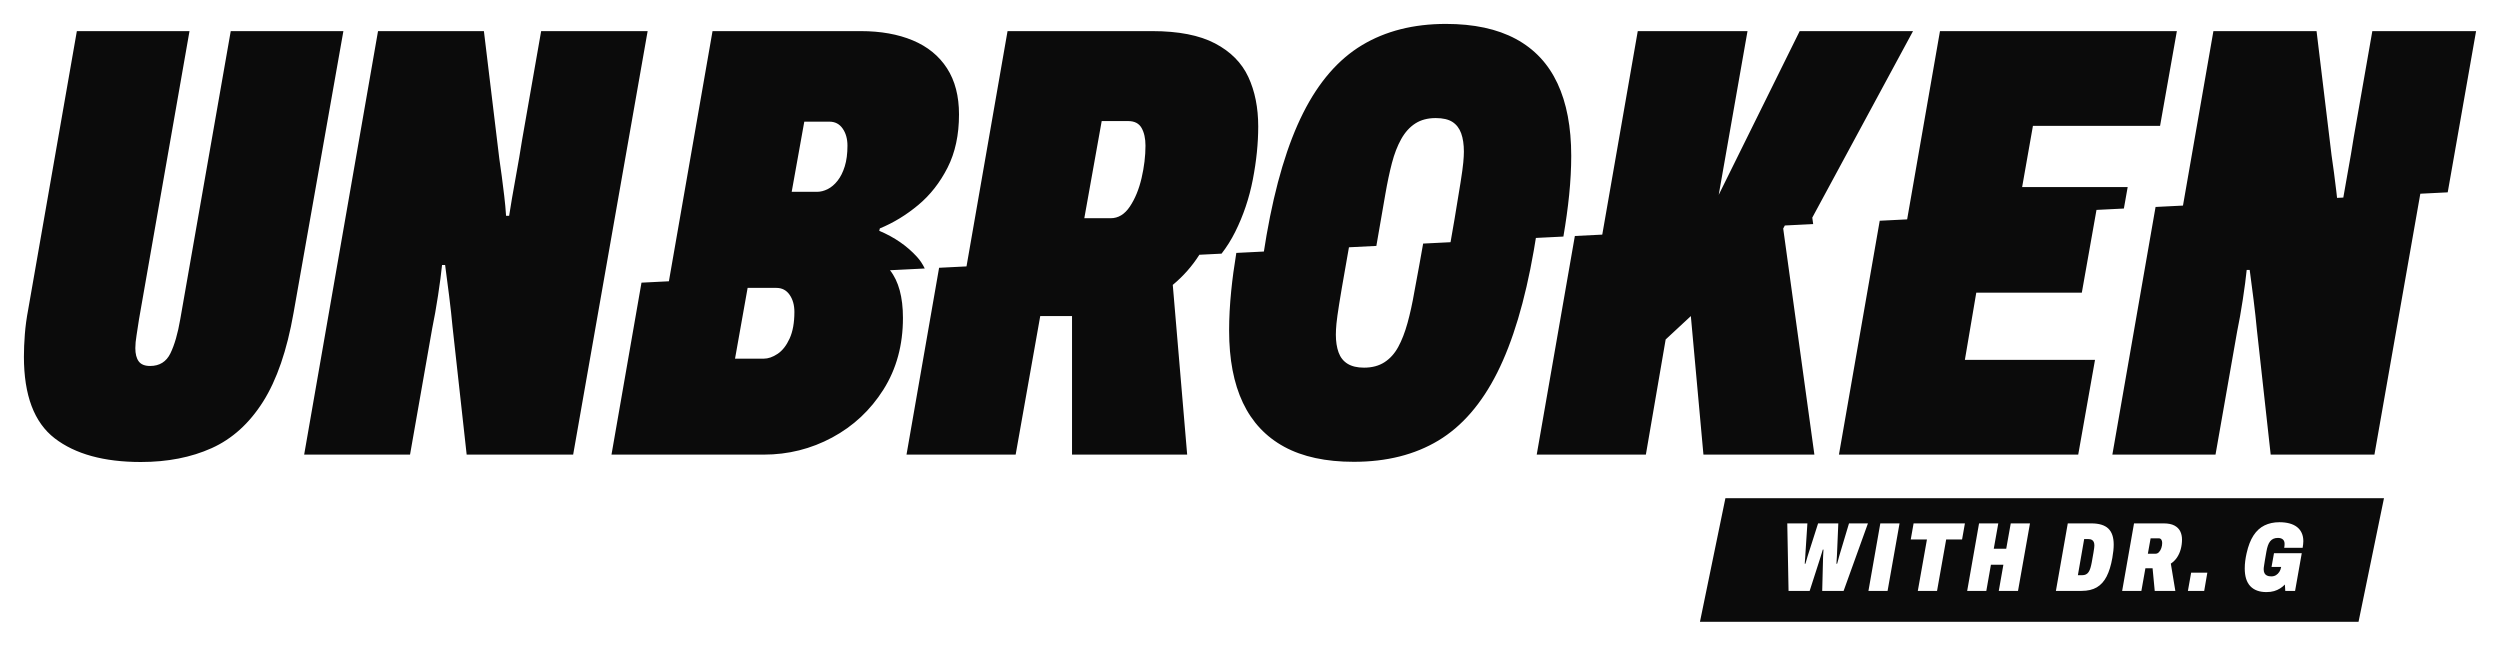
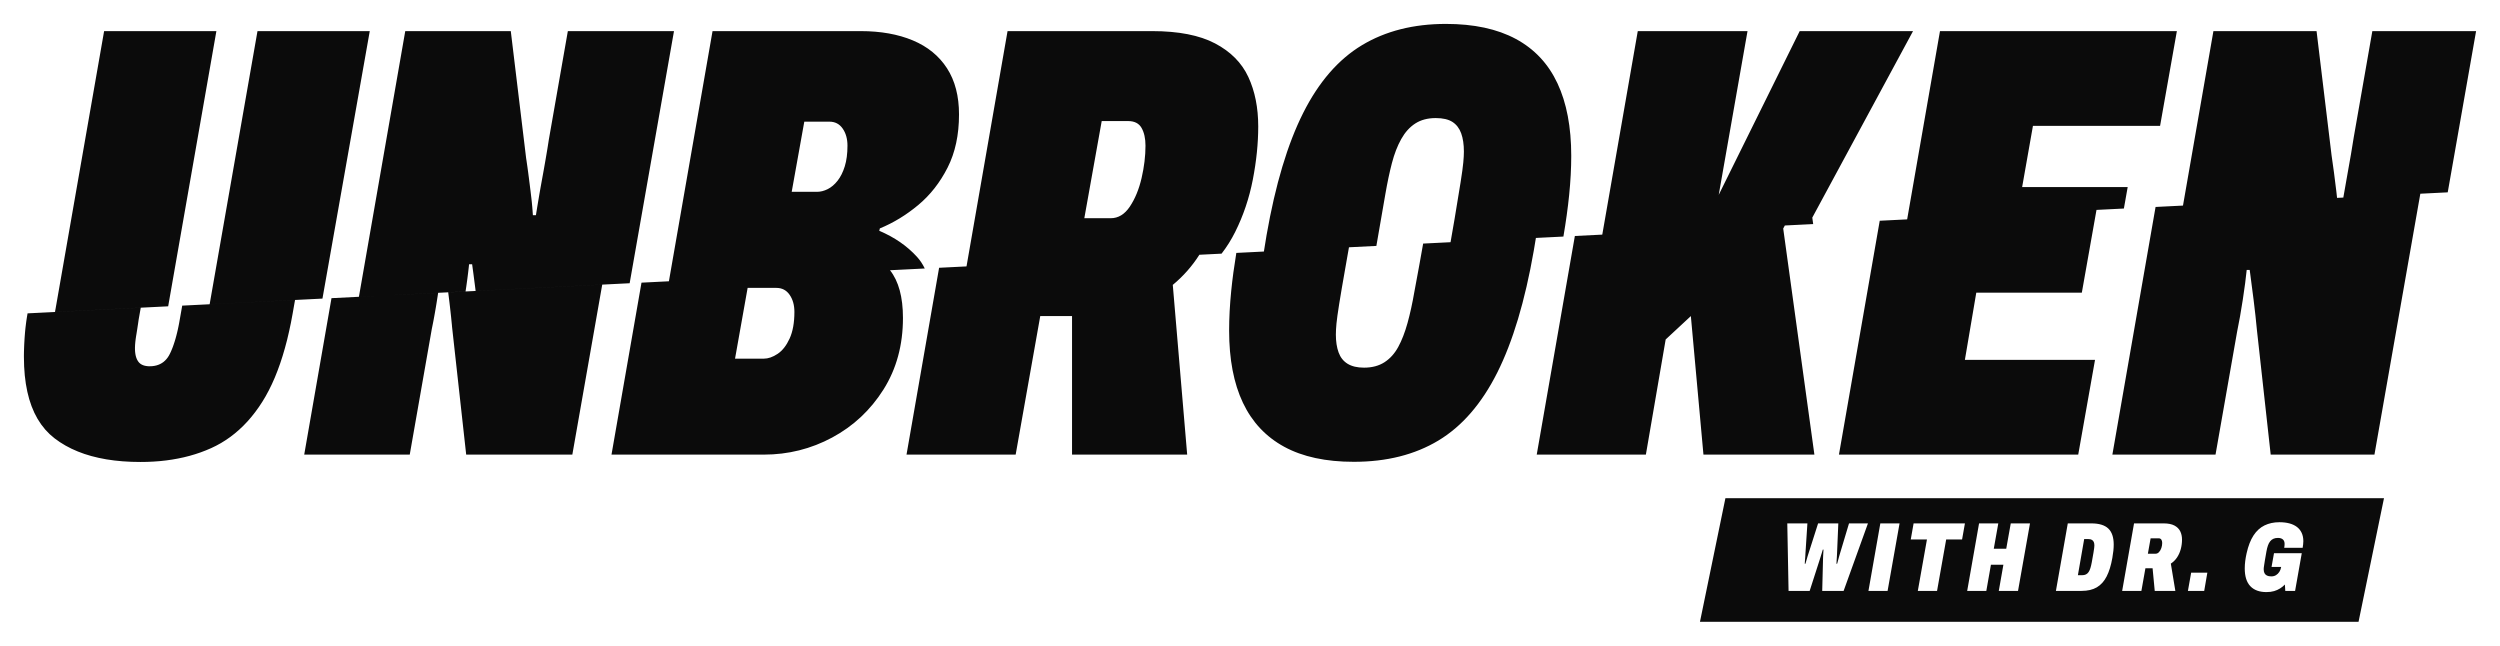
<svg xmlns="http://www.w3.org/2000/svg" width="1375.68" height="355.32" viewBox="0 0 1375.68 355.32">
-   <path transform="translate(336.485 13.160)" d="M-258.968 241.065Q-289.453 241.065 -306.389 228.024Q-323.325 214.983 -323.325 183.143Q-323.325 177.385 -322.817 170.78Q-322.309 164.175 -320.954 157.062L-294.195 3.96H-232.209L-259.984 162.481Q-260.662 167.223 -261.339 171.288Q-262.017 175.353 -262.017 178.401Q-262.017 183.143 -260.154 185.684Q-258.291 188.224 -253.887 188.224Q-246.097 188.224 -242.71 181.28Q-239.322 174.337 -237.29 162.481L-209.515 3.96H-147.529L-174.965 159.094Q-180.385 189.918 -191.732 207.87Q-203.079 225.822 -220.015 233.443Q-236.951 241.065 -258.968 241.065ZM-169.114 237.0 -128.468 3.96H-70.208L-61.74 74.075Q-61.062 78.479 -60.385 83.729Q-59.708 88.979 -59.03 94.568Q-58.353 100.157 -58.014 105.576H-56.32Q-54.965 96.77 -52.764 84.745Q-50.562 72.72 -49.207 63.914L-38.707 3.96H19.892L-21.093 237.0H-79.692L-87.483 166.546Q-88.16 159.094 -89.346 149.61Q-90.531 140.126 -91.547 132.674H-93.241Q-93.918 139.448 -95.443 149.441Q-96.967 159.433 -98.66 167.562L-110.854 237.0Z M523.809 117.013 508.669 117.77Q508.127 121.217 507.5 124.8Q500.24 166.38 487.37 191.955Q474.5 217.53 455.03 229.245Q435.56 240.96 408.5 240.96Q385.4 240.96 370.22 232.71Q355.04 224.46 347.45 208.455Q339.86 192.45 339.86 168.69Q339.86 158.46 341.015 146.91Q342 137.061 343.825 126.012L358.996 125.253Q359.667 120.809 360.48 116.16Q367.74 74.58 380.61 49.005Q393.48 23.43 412.95 11.715Q432.42 0.0 459.15 0.0Q482.25 0.0 497.595 8.25Q512.94 16.5 520.53 32.67Q528.12 48.84 528.12 72.6Q528.12 82.83 526.965 94.215Q525.889 104.826 523.809 117.013ZM172.38 134.584 153.259 135.54Q160.38 144.591 160.38 161.76Q160.38 184.2 149.655 201.195Q138.93 218.19 121.44 227.595Q103.95 237.0 83.82 237.0H0.0L16.504 142.378L31.589 141.624L55.6 3.96H137.11Q153.61 3.96 165.82 9.075Q178.03 14.19 184.63 24.42Q191.23 34.65 191.23 49.83Q191.23 66.66 184.96 79.035Q178.69 91.41 168.79 99.66Q158.89 107.91 147.67 112.53L147.34 113.85Q159.88 119.13 168.13 128.205Q170.635 130.961 172.38 134.584ZM335.709 126.418 323.493 127.029Q317.522 136.433 308.86 143.61L316.78 237.0H253.42V160.77H235.93L222.4 237.0H162.34L180.272 134.19L195.357 133.435L217.94 3.96H297.47Q319.25 3.96 332.12 10.725Q344.99 17.49 350.435 29.205Q355.88 40.92 355.88 56.43Q355.88 70.29 352.91 85.635Q349.94 100.98 343.175 114.51Q339.977 120.906 335.709 126.418ZM949.531 95.727 952.975 95.555Q953.962 89.671 955.245 82.665Q957.39 70.95 958.71 62.37L968.94 3.96H1026.03L1010.426 92.682L995.349 93.436L970.1 237.0H913.01L905.42 168.36Q904.76 161.1 903.605 151.86Q902.45 142.62 901.46 135.36H899.81Q899.15 141.96 897.665 151.695Q896.18 161.43 894.53 169.35L882.65 237.0H825.89L849.66 100.72L864.745 99.966L881.49 3.96H938.25L946.5 72.27Q947.16 76.56 947.82 81.675Q948.48 86.79 949.14 92.235Q949.353 93.992 949.531 95.727ZM661.25 110.141 645.662 110.92 644.76 112.59 661.92 237.0H600.87L593.94 160.77L580.08 173.64L569.19 237.0H509.13L530.113 116.698L545.198 115.943L564.73 3.96H625.12L609.28 94.05L653.83 3.96H716.2L660.76 106.59ZM832.223 101.592 817.153 102.346 809.08 147.9H751.0L744.73 184.86H816.34L807.1 237.0H675.43L697.876 108.309L712.961 107.555L731.03 3.96H861.38L852.14 56.1H782.18L776.24 89.76H834.32ZM612.953 261.0H975.349L961.349 329.0H598.953ZM461.706 120.118Q462.994 112.893 463.935 107.25Q466.08 94.38 467.235 87.12Q468.39 79.86 468.72 76.23Q469.05 72.6 469.05 70.29Q469.05 64.35 467.565 60.225Q466.08 56.1 462.78 53.955Q459.48 51.81 453.54 51.81Q446.94 51.81 442.32 54.78Q437.7 57.75 434.565 63.36Q431.43 68.97 429.45 76.56Q427.47 84.15 425.82 93.72Q422.939 110.482 420.888 122.159L405.807 122.913Q404.75 128.964 403.88 133.875Q401.57 146.91 400.415 154.17Q399.26 161.43 398.93 164.895Q398.6 168.36 398.6 171.0Q398.6 176.61 400.085 180.735Q401.57 184.86 405.035 187.005Q408.5 189.15 414.11 189.15Q420.71 189.15 425.33 186.18Q429.95 183.21 432.92 177.765Q435.89 172.32 438.035 164.565Q440.18 156.81 441.83 147.24Q444.712 131.872 446.632 120.872ZM260.18 106.92H274.7Q280.97 106.92 285.26 100.485Q289.55 94.05 291.695 84.81Q293.84 75.57 293.84 66.99Q293.84 61.05 291.695 57.255Q289.55 53.46 284.27 53.46H269.75ZM647.705 312.0H659.315L664.823 294.882Q665.039 294.234 665.336 293.262Q665.633 292.29 665.957 291.237Q666.281 290.184 666.551 289.266H666.929Q666.875 290.076 666.821 291.102Q666.767 292.128 666.713 293.127Q666.659 294.126 666.659 294.882L666.227 312.0H677.999L691.391 274.848H680.969L676.001 291.426Q675.785 292.128 675.515 293.1Q675.245 294.072 674.975 295.098Q674.705 296.124 674.435 297.042H674.057Q674.111 296.124 674.165 295.071Q674.219 294.018 674.3 293.046Q674.381 292.074 674.381 291.426L675.083 274.848H663.959L658.667 291.426Q658.451 292.02 658.181 292.965Q657.911 293.91 657.587 294.99Q657.263 296.07 656.993 297.042H656.615Q656.669 296.07 656.75 294.99Q656.831 293.91 656.912 292.965Q656.993 292.02 656.993 291.426L658.073 274.848H647.003ZM67.98 184.2H83.82Q87.45 184.2 91.41 181.56Q95.37 178.92 98.01 173.145Q100.65 167.37 100.65 158.46Q100.65 152.85 98.01 149.055Q95.37 145.26 90.75 145.26H74.91ZM794.821 312.0H808.915Q813.991 312.0 817.339 310.029Q820.687 308.058 822.739 304.035Q824.791 300.012 825.871 293.856Q826.249 291.75 826.438 289.914Q826.627 288.078 826.627 286.512Q826.627 280.518 823.657 277.683Q820.687 274.848 814.315 274.848H801.355ZM99.16 92.4H113.02Q115.99 92.4 118.96 90.915Q121.93 89.43 124.405 86.295Q126.88 83.16 128.365 78.375Q129.85 73.59 129.85 66.99Q129.85 61.38 127.21 57.585Q124.57 53.79 119.95 53.79H106.09ZM831.275 312.0H841.859L844.073 299.526H848.015L849.203 312.0H860.543L858.059 296.988Q860.165 295.584 861.515 293.532Q862.865 291.48 863.54 288.942Q864.215 286.404 864.215 283.758Q864.215 281.166 863.216 279.168Q862.217 277.17 860.003 276.009Q857.789 274.848 854.117 274.848H837.809ZM745.997 312.0H756.527L759.065 297.582H765.923L763.385 312.0H773.969L780.557 274.848H769.973L767.489 288.78H760.631L763.115 274.848H752.531ZM910.667 312.648Q913.043 312.648 914.879 312.108Q916.715 311.568 918.2 310.623Q919.685 309.678 920.819 308.49L921.035 312.0H926.435L930.107 291.264H914.825L913.475 298.824H918.767L918.713 299.04Q918.497 300.39 917.768 301.524Q917.039 302.658 915.932 303.333Q914.825 304.008 913.313 304.008Q911.855 304.008 910.937 303.549Q910.019 303.09 909.587 302.226Q909.155 301.362 909.155 300.012Q909.155 299.688 909.209 299.175Q909.263 298.662 909.425 297.69Q909.587 296.718 909.857 294.936Q910.127 293.154 910.667 290.292Q910.991 288.456 911.477 287.052Q911.963 285.648 912.719 284.703Q913.475 283.758 914.528 283.299Q915.581 282.84 916.985 282.84Q917.903 282.84 918.578 283.056Q919.253 283.272 919.739 283.704Q920.225 284.136 920.441 284.757Q920.657 285.378 920.657 286.134Q920.657 286.62 920.603 287.16Q920.549 287.7 920.441 288.294H930.593Q930.755 287.268 930.863 286.35Q930.971 285.432 930.971 284.622Q930.971 282.03 930.053 280.059Q929.135 278.088 927.434 276.792Q925.733 275.496 923.303 274.848Q920.873 274.2 917.795 274.2Q913.205 274.2 909.614 275.955Q906.023 277.71 903.566 281.463Q901.109 285.216 899.759 291.264Q899.273 293.37 899.003 295.476Q898.733 297.582 898.733 299.634Q898.733 306.168 901.811 309.408Q904.889 312.648 910.667 312.648ZM718.831 312.0H729.415L734.437 283.704H743.185L744.751 274.848H716.509L714.943 283.704H723.853ZM691.665 312.0H702.195L708.783 274.848H698.199ZM806.917 303.36 810.373 283.488H812.749Q813.937 283.488 814.639 283.92Q815.341 284.352 815.665 285.108Q815.989 285.864 815.989 286.998Q815.989 287.538 815.881 288.375Q815.773 289.212 815.476 291.048Q815.179 292.884 814.531 296.394Q814.207 298.122 813.802 299.445Q813.397 300.768 812.803 301.632Q812.209 302.496 811.345 302.928Q810.481 303.36 809.239 303.36ZM867.459 312.0H876.423L878.151 301.956H869.241ZM845.423 291.534 846.935 283.056H851.363Q852.335 283.056 852.821 283.758Q853.307 284.46 853.307 285.594Q853.307 286.998 852.848 288.375Q852.389 289.752 851.552 290.643Q850.715 291.534 849.689 291.534Z" fill="#0B0B0B" />
+   <path transform="translate(336.490 13.160)" d="M-79.65 142.68 L-79.45 141.22 L-79.26 139.81 L-79.09 138.44 L-78.92 137.11 L-78.77 135.83 L-78.62 134.59 L-78.49 133.40 L-78.38 132.25 L-76.69 132.25 L-76.52 133.51 L-76.35 134.79 L-76.17 136.09 L-75.99 137.43 L-75.81 138.80 L-75.63 140.19 L-75.45 141.61 L-75.26 143.06 L-75.07 144.53 L-74.88 146.04 L-74.77 146.94 L9.99 142.70 L34.39 3.96 L-24.02 3.96 L-34.49 63.72 L-34.72 65.20 L-34.96 66.73 L-35.21 68.31 L-35.48 69.93 L-35.76 71.59 L-36.05 73.30 L-36.35 75.05 L-36.66 76.85 L-36.99 78.69 L-37.32 80.58 L-37.67 82.51 L-38.03 84.48 L-38.39 86.46 L-38.74 88.39 L-39.08 90.27 L-39.40 92.12 L-39.71 93.91 L-40.01 95.67 L-40.30 97.37 L-40.58 99.04 L-40.85 100.66 L-41.10 102.23 L-41.35 103.76 L-41.58 105.24 L-43.26 105.24 L-43.32 104.34 L-43.39 103.44 L-43.45 102.53 L-43.53 101.62 L-43.60 100.71 L-43.69 99.80 L-43.77 98.89 L-43.86 97.97 L-43.96 97.05 L-44.06 96.12 L-44.17 95.20 L-44.28 94.27 L-44.39 93.35 L-44.50 92.42 L-44.61 91.51 L-44.73 90.60 L-44.84 89.69 L-44.95 88.79 L-45.06 87.89 L-45.18 86.99 L-45.29 86.11 L-45.40 85.22 L-45.51 84.34 L-45.63 83.47 L-45.74 82.60 L-45.85 81.75 L-45.97 80.90 L-46.08 80.07 L-46.19 79.25 L-46.30 78.45 L-46.42 77.65 L-46.53 76.87 L-46.64 76.09 L-46.75 75.33 L-46.87 74.58 L-46.98 73.85 L-55.42 3.96 L-113.49 3.96 L-138.99 150.15 L-80.31 147.21 L-80.09 145.74 L-79.86 144.19ZM-159.05 151.15 L-133.02 3.96 L-194.80 3.96 L-221.13 154.26ZM-306.10 157.74 L-306.23 158.51 L-243.95 155.40 L-217.42 3.96 L-279.20 3.96 L-305.88 156.56ZM-89.39 151.46 L-89.20 152.99 L-89.02 154.50 L-88.85 155.97 L-88.69 157.42 L-88.53 158.84 L-88.38 160.23 L-88.23 161.60 L-88.10 162.94 L-87.97 164.24 L-87.84 165.52 L-87.73 166.78 L-79.96 237.00 L-21.55 237.00 L-5.10 143.46 L-89.86 147.70 L-89.78 148.33 L-89.58 149.89ZM-98.03 163.62 L-97.76 162.18 L-97.49 160.71 L-97.22 159.22 L-96.96 157.70 L-96.69 156.16 L-96.43 154.59 L-96.17 152.99 L-95.92 151.37 L-95.66 149.73 L-95.41 148.09 L-95.40 147.97 L-154.08 150.91 L-169.09 237.00 L-111.02 237.00 L-98.87 167.79 L-98.59 166.43 L-98.31 165.04ZM-241.77 239.73 L-238.50 239.15 L-235.30 238.47 L-232.17 237.68 L-229.11 236.78 L-226.12 235.78 L-223.21 234.67 L-220.36 233.46 L-217.58 232.12 L-214.88 230.64 L-212.26 229.01 L-209.72 227.25 L-207.26 225.34 L-204.87 223.28 L-202.56 221.09 L-200.32 218.75 L-198.17 216.27 L-196.09 213.64 L-194.09 210.88 L-192.17 207.97 L-190.32 204.89 L-188.56 201.64 L-186.88 198.22 L-185.28 194.61 L-183.77 190.83 L-182.33 186.86 L-180.98 182.72 L-179.71 178.40 L-178.52 173.91 L-177.42 169.23 L-176.39 164.38 L-175.45 159.35 L-174.14 151.91 L-236.22 155.02 L-237.58 162.72 L-237.92 164.66 L-238.29 166.53 L-238.67 168.33 L-239.08 170.06 L-239.50 171.72 L-239.94 173.32 L-240.40 174.84 L-240.88 176.30 L-241.37 177.70 L-241.89 179.02 L-242.42 180.27 L-242.98 181.46 L-243.57 182.57 L-244.22 183.58 L-244.94 184.49 L-245.72 185.31 L-246.55 186.03 L-247.45 186.65 L-248.41 187.18 L-249.43 187.61 L-250.51 187.95 L-251.65 188.19 L-252.85 188.34 L-254.12 188.38 L-254.83 188.37 L-255.51 188.31 L-256.15 188.22 L-256.76 188.10 L-257.34 187.94 L-257.87 187.75 L-258.38 187.52 L-258.84 187.26 L-259.28 186.96 L-259.67 186.62 L-260.04 186.26 L-260.36 185.85 L-260.66 185.41 L-260.93 184.95 L-261.18 184.45 L-261.40 183.92 L-261.59 183.36 L-261.76 182.77 L-261.90 182.15 L-262.01 181.50 L-262.10 180.82 L-262.17 180.11 L-262.21 179.36 L-262.22 178.59 L-262.22 178.08 L-262.20 177.55 L-262.18 177.01 L-262.15 176.45 L-262.10 175.88 L-262.05 175.30 L-261.99 174.70 L-261.92 174.09 L-261.84 173.46 L-261.75 172.82 L-261.65 172.17 L-261.55 171.50 L-261.43 170.82 L-261.32 170.13 L-261.21 169.43 L-261.10 168.73 L-260.98 168.01 L-260.87 167.28 L-260.76 166.55 L-260.65 165.80 L-260.53 165.05 L-260.42 164.28 L-260.31 163.51 L-260.20 162.72 L-259.04 156.16 L-321.32 159.27 L-321.39 159.67 L-321.59 160.84 L-321.77 161.99 L-321.95 163.14 L-322.11 164.29 L-322.25 165.42 L-322.39 166.55 L-322.52 167.67 L-322.63 168.79 L-322.73 169.90 L-322.82 171.00 L-322.90 172.09 L-322.98 173.17 L-323.04 174.24 L-323.10 175.29 L-323.16 176.34 L-323.20 177.37 L-323.24 178.39 L-323.27 179.40 L-323.30 180.40 L-323.32 181.38 L-323.33 182.36 L-323.33 183.32 L-323.21 188.48 L-322.86 193.38 L-322.27 198.02 L-321.45 202.39 L-320.40 206.51 L-319.11 210.37 L-317.59 213.97 L-315.83 217.31 L-313.83 220.38 L-311.61 223.20 L-309.14 225.76 L-306.45 228.05 L-303.54 230.13 L-300.45 232.02 L-297.16 233.74 L-293.69 235.27 L-290.04 236.63 L-286.19 237.80 L-282.16 238.79 L-277.94 239.61 L-273.53 240.24 L-268.94 240.69 L-264.15 240.96 L-259.18 241.05 L-255.56 241.00 L-252.01 240.84 L-248.53 240.58 L-245.12 240.21ZM523.809 117.013 508.669 117.77Q508.127 121.217 507.5 124.8Q500.24 166.38 487.37 191.955Q474.5 217.53 455.03 229.245Q435.56 240.96 408.5 240.96Q385.4 240.96 370.22 232.71Q355.04 224.46 347.45 208.455Q339.86 192.45 339.86 168.69Q339.86 158.46 341.015 146.91Q342 137.061 343.825 126.012L358.996 125.253Q359.667 120.809 360.48 116.16Q367.74 74.58 380.61 49.005Q393.48 23.43 412.95 11.715Q432.42 0.0 459.15 0.0Q482.25 0.0 497.595 8.25Q512.94 16.5 520.53 32.67Q528.12 48.84 528.12 72.6Q528.12 82.83 526.965 94.215Q525.889 104.826 523.809 117.013ZM172.38 134.584 153.259 135.54Q160.38 144.591 160.38 161.76Q160.38 184.2 149.655 201.195Q138.93 218.19 121.44 227.595Q103.95 237.0 83.82 237.0H0.0L16.504 142.378L31.589 141.624L55.6 3.96H137.11Q153.61 3.96 165.82 9.075Q178.03 14.19 184.63 24.42Q191.23 34.65 191.23 49.83Q191.23 66.66 184.96 79.035Q178.69 91.41 168.79 99.66Q158.89 107.91 147.67 112.53L147.34 113.85Q159.88 119.13 168.13 128.205Q170.635 130.961 172.38 134.584ZM335.709 126.418 323.493 127.029Q317.522 136.433 308.86 143.61L316.78 237.0H253.42V160.77H235.93L222.4 237.0H162.34L180.272 134.19L195.357 133.435L217.94 3.96H297.47Q319.25 3.96 332.12 10.725Q344.99 17.49 350.435 29.205Q355.88 40.92 355.88 56.43Q355.88 70.29 352.91 85.635Q349.94 100.98 343.175 114.51Q339.977 120.906 335.709 126.418ZM949.531 95.727 952.975 95.555Q953.962 89.671 955.245 82.665Q957.39 70.95 958.71 62.37L968.94 3.96H1026.03L1010.426 92.682L995.349 93.436L970.1 237.0H913.01L905.42 168.36Q904.76 161.1 903.605 151.86Q902.45 142.62 901.46 135.36H899.81Q899.15 141.96 897.665 151.695Q896.18 161.43 894.53 169.35L882.65 237.0H825.89L849.66 100.72L864.745 99.966L881.49 3.96H938.25L946.5 72.27Q947.16 76.56 947.82 81.675Q948.48 86.79 949.14 92.235Q949.353 93.992 949.531 95.727ZM661.25 110.141 645.662 110.92 644.76 112.59 661.92 237.0H600.87L593.94 160.77L580.08 173.64L569.19 237.0H509.13L530.113 116.698L545.198 115.943L564.73 3.96H625.12L609.28 94.05L653.83 3.96H716.2L660.76 106.59ZM832.223 101.592 817.153 102.346 809.08 147.9H751.0L744.73 184.86H816.34L807.1 237.0H675.43L697.876 108.309L712.961 107.555L731.03 3.96H861.38L852.14 56.1H782.18L776.24 89.76H834.32ZM612.953 261.0H975.349L961.349 329.0H598.953ZM461.706 120.118Q462.994 112.893 463.935 107.25Q466.08 94.38 467.235 87.12Q468.39 79.86 468.72 76.23Q469.05 72.6 469.05 70.29Q469.05 64.35 467.565 60.225Q466.08 56.1 462.78 53.955Q459.48 51.81 453.54 51.81Q446.94 51.81 442.32 54.78Q437.7 57.75 434.565 63.36Q431.43 68.97 429.45 76.56Q427.47 84.15 425.82 93.72Q422.939 110.482 420.888 122.159L405.807 122.913Q404.75 128.964 403.88 133.875Q401.57 146.91 400.415 154.17Q399.26 161.43 398.93 164.895Q398.6 168.36 398.6 171.0Q398.6 176.61 400.085 180.735Q401.57 184.86 405.035 187.005Q408.5 189.15 414.11 189.15Q420.71 189.15 425.33 186.18Q429.95 183.21 432.92 177.765Q435.89 172.32 438.035 164.565Q440.18 156.81 441.83 147.24Q444.712 131.872 446.632 120.872ZM260.18 106.92H274.7Q280.97 106.92 285.26 100.485Q289.55 94.05 291.695 84.81Q293.84 75.57 293.84 66.99Q293.84 61.05 291.695 57.255Q289.55 53.46 284.27 53.46H269.75ZM647.705 312.0H659.315L664.823 294.882Q665.039 294.234 665.336 293.262Q665.633 292.29 665.957 291.237Q666.281 290.184 666.551 289.266H666.929Q666.875 290.076 666.821 291.102Q666.767 292.128 666.713 293.127Q666.659 294.126 666.659 294.882L666.227 312.0H677.999L691.391 274.848H680.969L676.001 291.426Q675.785 292.128 675.515 293.1Q675.245 294.072 674.975 295.098Q674.705 296.124 674.435 297.042H674.057Q674.111 296.124 674.165 295.071Q674.219 294.018 674.3 293.046Q674.381 292.074 674.381 291.426L675.083 274.848H663.959L658.667 291.426Q658.451 292.02 658.181 292.965Q657.911 293.91 657.587 294.99Q657.263 296.07 656.993 297.042H656.615Q656.669 296.07 656.75 294.99Q656.831 293.91 656.912 292.965Q656.993 292.02 656.993 291.426L658.073 274.848H647.003ZM67.98 184.2H83.82Q87.45 184.2 91.41 181.56Q95.37 178.92 98.01 173.145Q100.65 167.37 100.65 158.46Q100.65 152.85 98.01 149.055Q95.37 145.26 90.75 145.26H74.91ZM794.821 312.0H808.915Q813.991 312.0 817.339 310.029Q820.687 308.058 822.739 304.035Q824.791 300.012 825.871 293.856Q826.249 291.75 826.438 289.914Q826.627 288.078 826.627 286.512Q826.627 280.518 823.657 277.683Q820.687 274.848 814.315 274.848H801.355ZM99.16 92.4H113.02Q115.99 92.4 118.96 90.915Q121.93 89.43 124.405 86.295Q126.88 83.16 128.365 78.375Q129.85 73.59 129.85 66.99Q129.85 61.38 127.21 57.585Q124.57 53.79 119.95 53.79H106.09ZM831.275 312.0H841.859L844.073 299.526H848.015L849.203 312.0H860.543L858.059 296.988Q860.165 295.584 861.515 293.532Q862.865 291.48 863.54 288.942Q864.215 286.404 864.215 283.758Q864.215 281.166 863.216 279.168Q862.217 277.17 860.003 276.009Q857.789 274.848 854.117 274.848H837.809ZM745.997 312.0H756.527L759.065 297.582H765.923L763.385 312.0H773.969L780.557 274.848H769.973L767.489 288.78H760.631L763.115 274.848H752.531ZM910.667 312.648Q913.043 312.648 914.879 312.108Q916.715 311.568 918.2 310.623Q919.685 309.678 920.819 308.49L921.035 312.0H926.435L930.107 291.264H914.825L913.475 298.824H918.767L918.713 299.04Q918.497 300.39 917.768 301.524Q917.039 302.658 915.932 303.333Q914.825 304.008 913.313 304.008Q911.855 304.008 910.937 303.549Q910.019 303.09 909.587 302.226Q909.155 301.362 909.155 300.012Q909.155 299.688 909.209 299.175Q909.263 298.662 909.425 297.69Q909.587 296.718 909.857 294.936Q910.127 293.154 910.667 290.292Q910.991 288.456 911.477 287.052Q911.963 285.648 912.719 284.703Q913.475 283.758 914.528 283.299Q915.581 282.84 916.985 282.84Q917.903 282.84 918.578 283.056Q919.253 283.272 919.739 283.704Q920.225 284.136 920.441 284.757Q920.657 285.378 920.657 286.134Q920.657 286.62 920.603 287.16Q920.549 287.7 920.441 288.294H930.593Q930.755 287.268 930.863 286.35Q930.971 285.432 930.971 284.622Q930.971 282.03 930.053 280.059Q929.135 278.088 927.434 276.792Q925.733 275.496 923.303 274.848Q920.873 274.2 917.795 274.2Q913.205 274.2 909.614 275.955Q906.023 277.71 903.566 281.463Q901.109 285.216 899.759 291.264Q899.273 293.37 899.003 295.476Q898.733 297.582 898.733 299.634Q898.733 306.168 901.811 309.408Q904.889 312.648 910.667 312.648ZM718.831 312.0H729.415L734.437 283.704H743.185L744.751 274.848H716.509L714.943 283.704H723.853ZM691.665 312.0H702.195L708.783 274.848H698.199ZM806.917 303.36 810.373 283.488H812.749Q813.937 283.488 814.639 283.92Q815.341 284.352 815.665 285.108Q815.989 285.864 815.989 286.998Q815.989 287.538 815.881 288.375Q815.773 289.212 815.476 291.048Q815.179 292.884 814.531 296.394Q814.207 298.122 813.802 299.445Q813.397 300.768 812.803 301.632Q812.209 302.496 811.345 302.928Q810.481 303.36 809.239 303.36ZM867.459 312.0H876.423L878.151 301.956H869.241ZM845.423 291.534 846.935 283.056H851.363Q852.335 283.056 852.821 283.758Q853.307 284.46 853.307 285.594Q853.307 286.998 852.848 288.375Q852.389 289.752 851.552 290.643Q850.715 291.534 849.689 291.534Z" fill="#0B0B0B" />
</svg>
